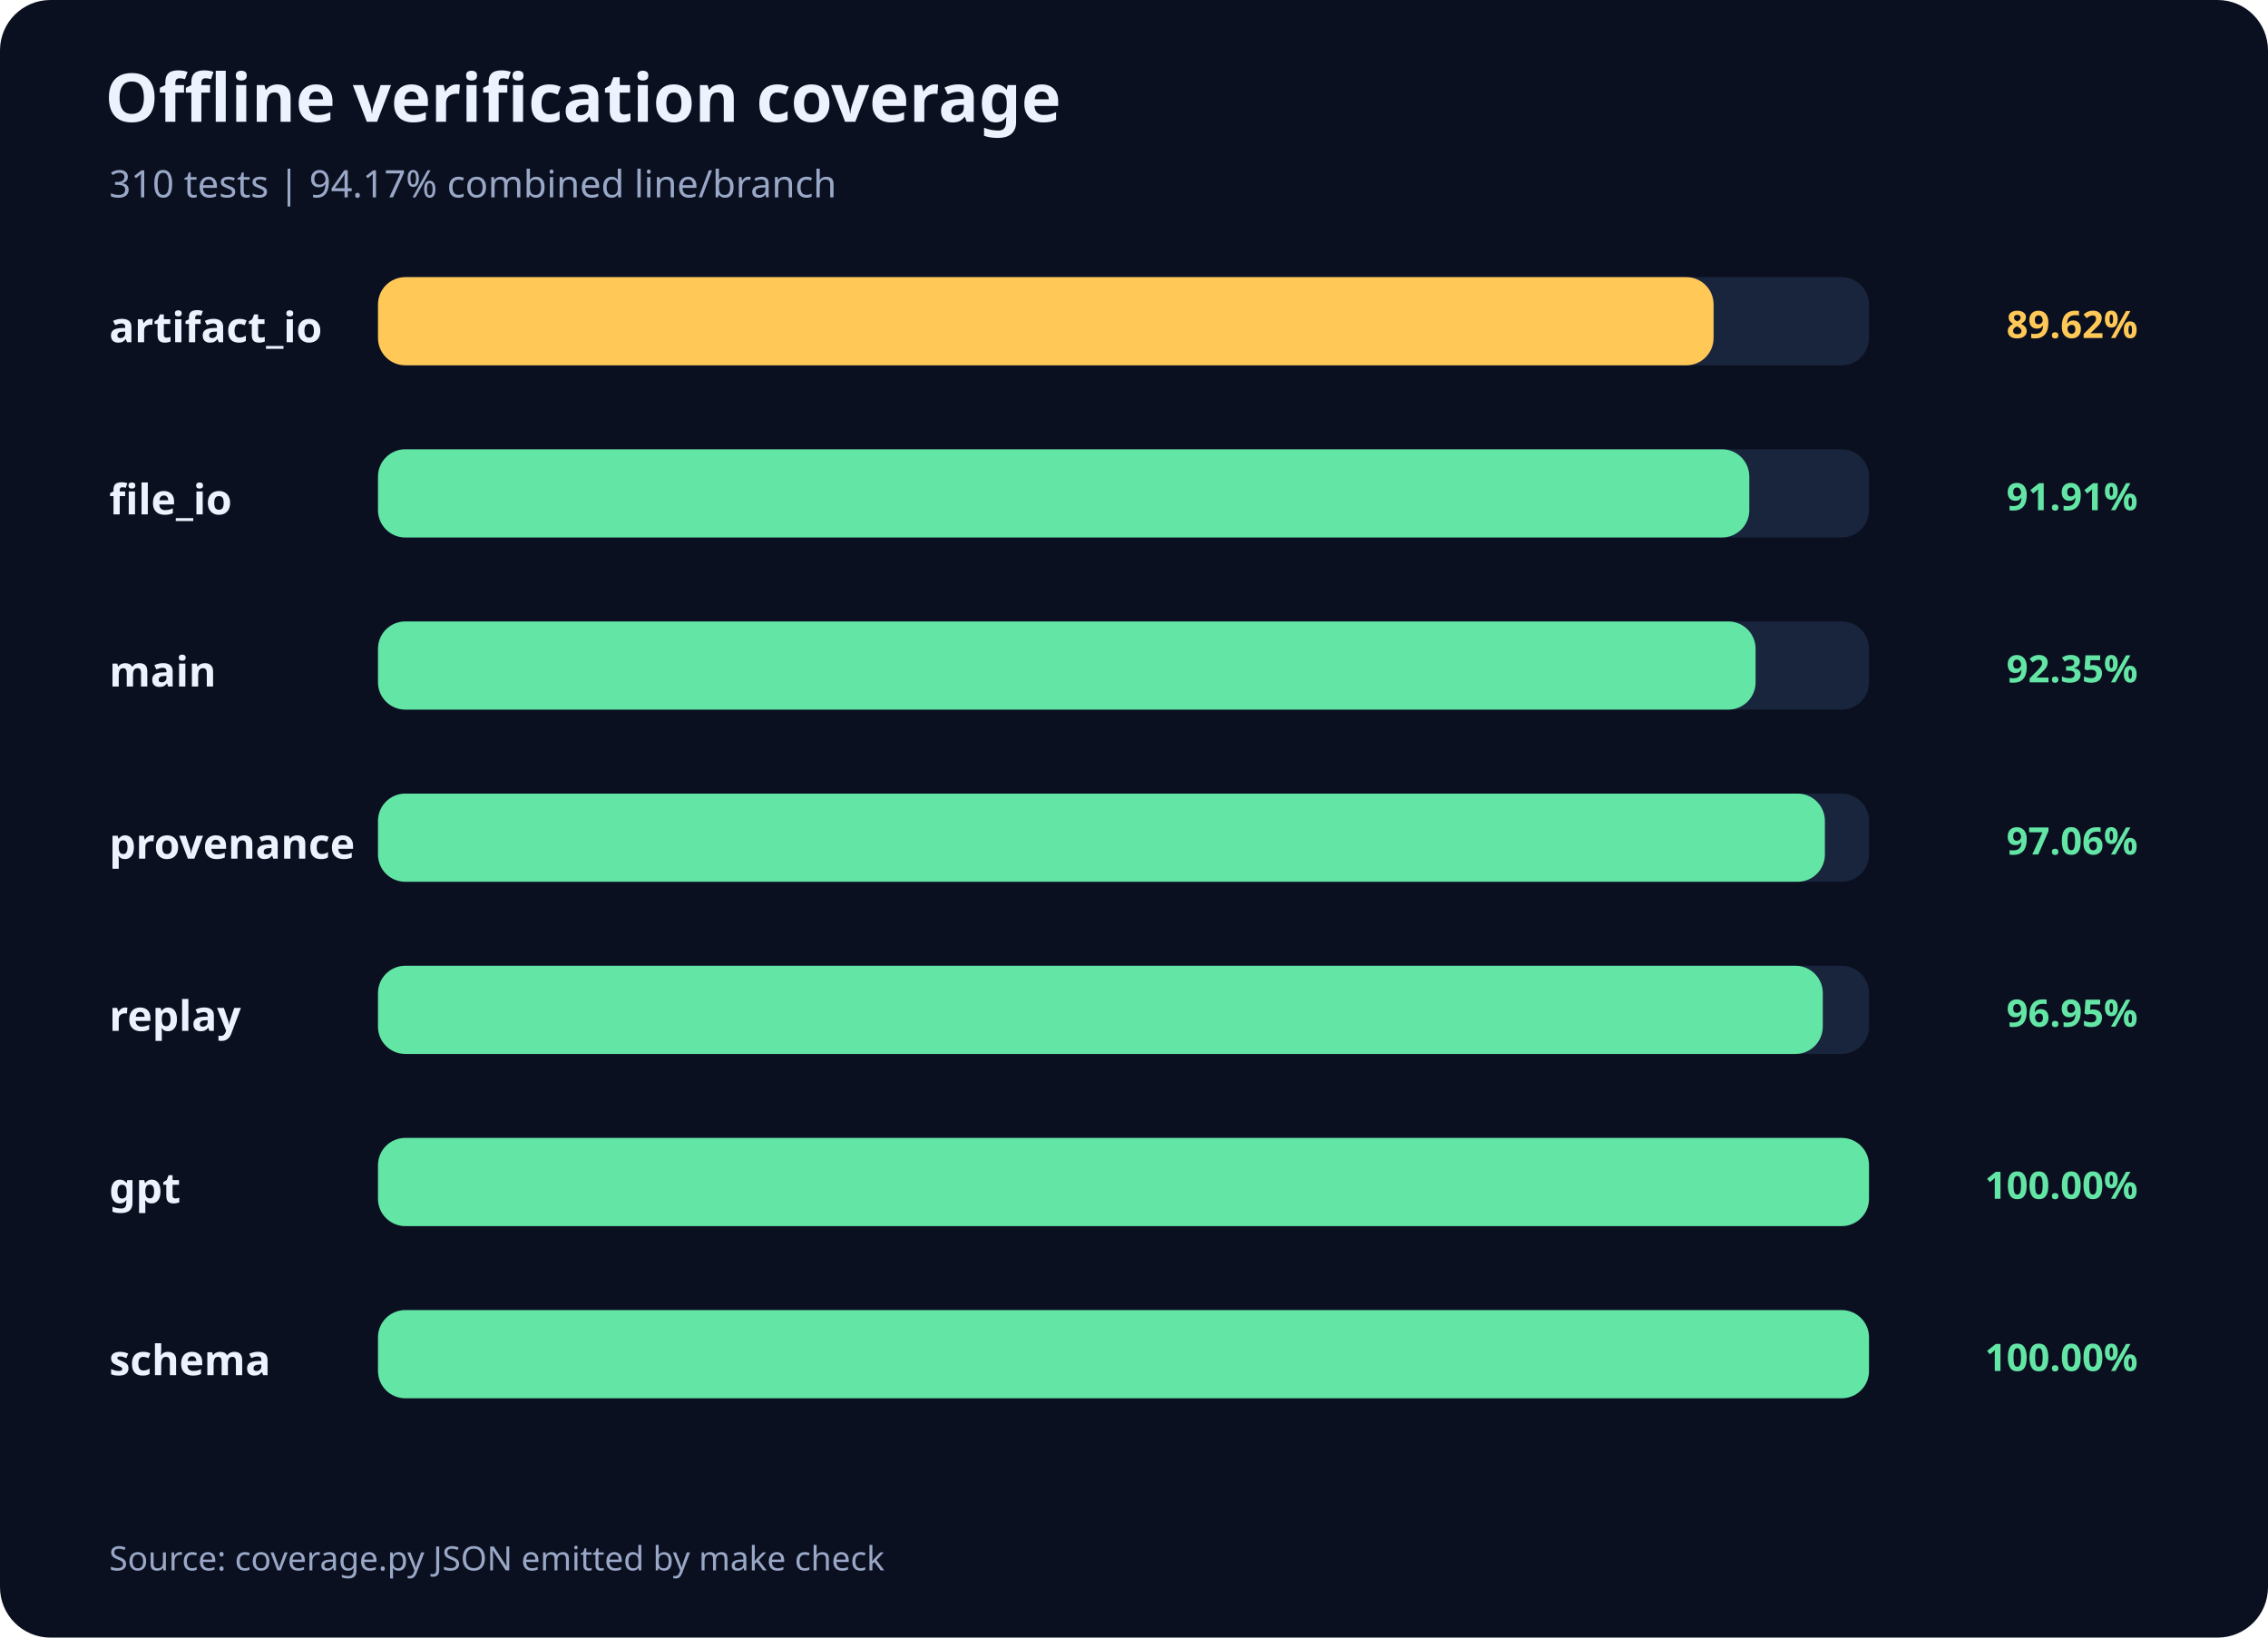
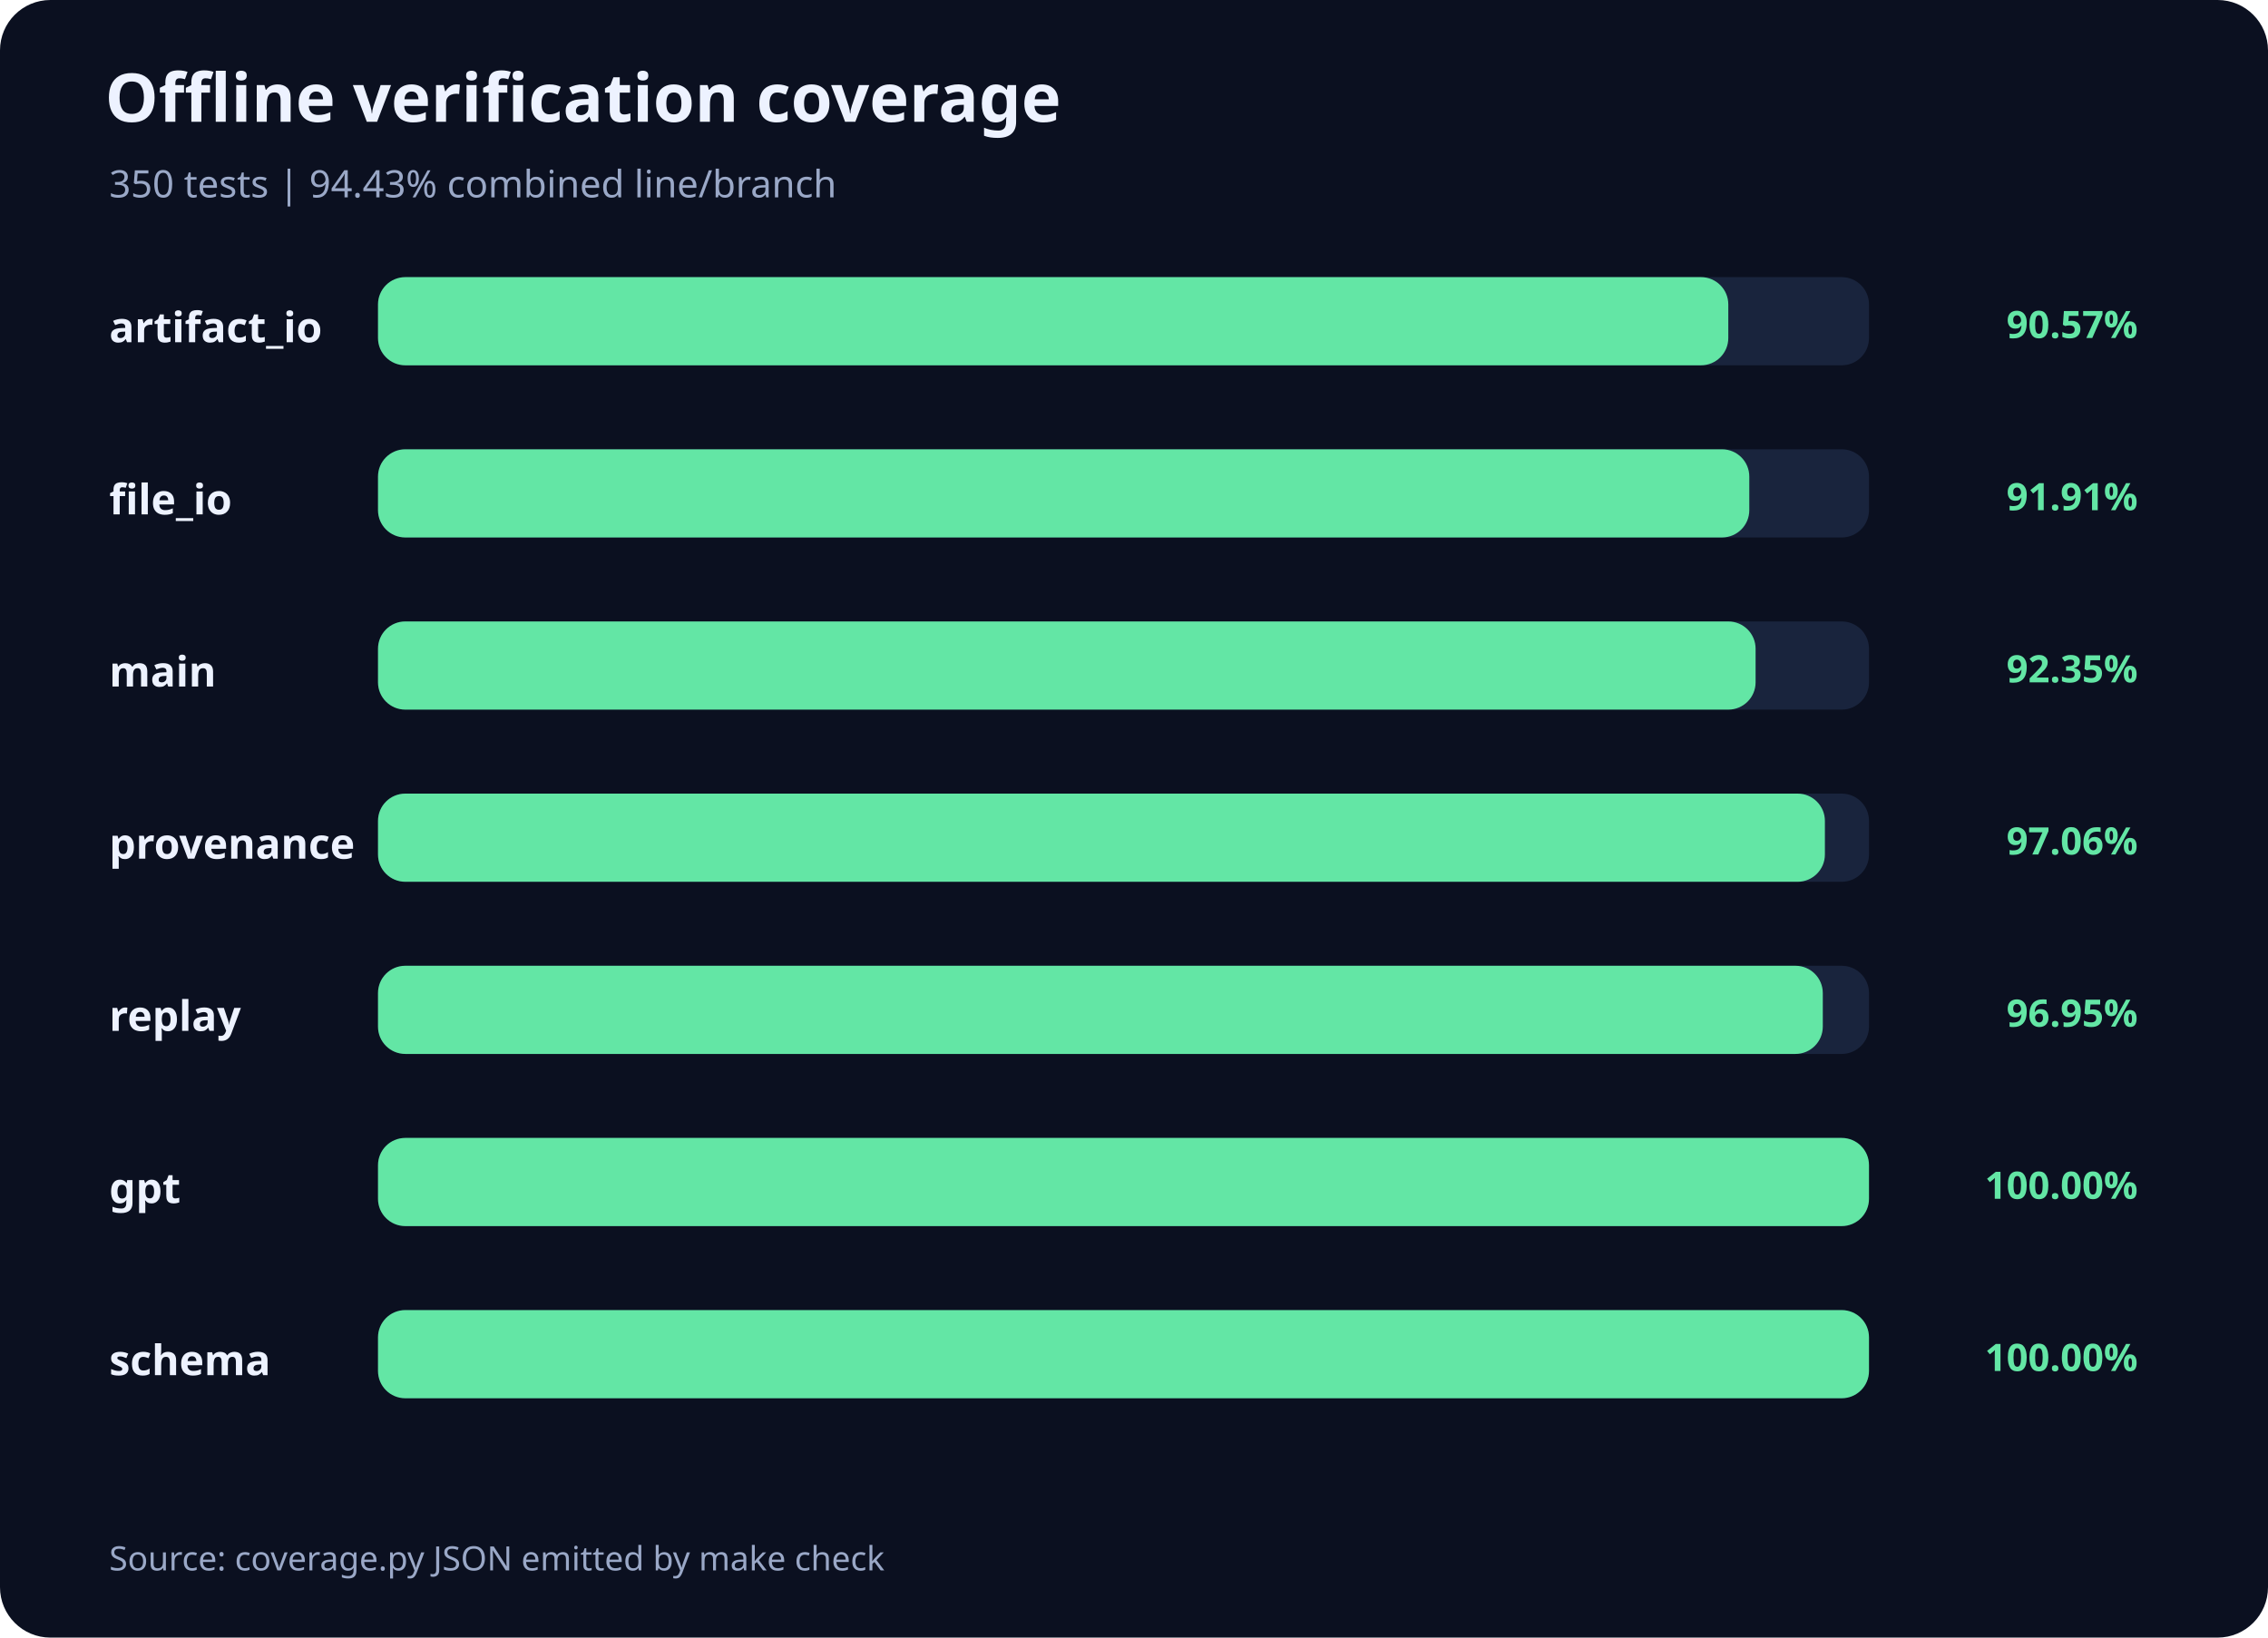
<svg xmlns="http://www.w3.org/2000/svg" width="1080" height="780" viewBox="0 0 1080 780" role="img" aria-labelledby="title description">
  <rect width="1080" height="780" rx="24" fill="#0b1020" />
  <text x="50" y="58" text-anchor="start" font-family="system-ui, sans-serif" font-size="32" font-weight="600" fill="#edf2ff">Offline verification coverage</text>
-   <text x="52" y="94" text-anchor="start" font-family="system-ui, sans-serif" font-size="18" font-weight="400" fill="#9aa8c7">310 tests  |  94.17% combined line/branch</text>
+   <text x="52" y="94" text-anchor="start" font-family="system-ui, sans-serif" font-size="18" font-weight="400" fill="#9aa8c7">350 tests  |  94.43% combined line/branch</text>
  <text x="52" y="163" text-anchor="start" font-family="system-ui, sans-serif" font-size="20" font-weight="600" fill="#edf2ff">artifact_io</text>
  <rect x="180" y="132" width="710" height="42" rx="13" fill="#19243d" />
-   <rect x="180" y="132" width="636" height="42" rx="13" fill="#ffc857" />
-   <text x="1018" y="161" text-anchor="end" font-family="system-ui, sans-serif" font-size="18" font-weight="600" fill="#ffc857">89.62%</text>
+   <rect x="180" y="132" width="643" height="42" rx="13" fill="#63e6a5" />
+   <text x="1018" y="161" text-anchor="end" font-family="system-ui, sans-serif" font-size="18" font-weight="600" fill="#63e6a5">90.57%</text>
  <text x="52" y="245" text-anchor="start" font-family="system-ui, sans-serif" font-size="20" font-weight="600" fill="#edf2ff">file_io</text>
  <rect x="180" y="214" width="710" height="42" rx="13" fill="#19243d" />
  <rect x="180" y="214" width="653" height="42" rx="13" fill="#63e6a5" />
  <text x="1018" y="243" text-anchor="end" font-family="system-ui, sans-serif" font-size="18" font-weight="600" fill="#63e6a5">91.91%</text>
  <text x="52" y="327" text-anchor="start" font-family="system-ui, sans-serif" font-size="20" font-weight="600" fill="#edf2ff">main</text>
  <rect x="180" y="296" width="710" height="42" rx="13" fill="#19243d" />
  <rect x="180" y="296" width="656" height="42" rx="13" fill="#63e6a5" />
  <text x="1018" y="325" text-anchor="end" font-family="system-ui, sans-serif" font-size="18" font-weight="600" fill="#63e6a5">92.35%</text>
  <text x="52" y="409" text-anchor="start" font-family="system-ui, sans-serif" font-size="20" font-weight="600" fill="#edf2ff">provenance</text>
  <rect x="180" y="378" width="710" height="42" rx="13" fill="#19243d" />
  <rect x="180" y="378" width="689" height="42" rx="13" fill="#63e6a5" />
  <text x="1018" y="407" text-anchor="end" font-family="system-ui, sans-serif" font-size="18" font-weight="600" fill="#63e6a5">97.06%</text>
  <text x="52" y="491" text-anchor="start" font-family="system-ui, sans-serif" font-size="20" font-weight="600" fill="#edf2ff">replay</text>
  <rect x="180" y="460" width="710" height="42" rx="13" fill="#19243d" />
  <rect x="180" y="460" width="688" height="42" rx="13" fill="#63e6a5" />
  <text x="1018" y="489" text-anchor="end" font-family="system-ui, sans-serif" font-size="18" font-weight="600" fill="#63e6a5">96.95%</text>
  <text x="52" y="573" text-anchor="start" font-family="system-ui, sans-serif" font-size="20" font-weight="600" fill="#edf2ff">gpt</text>
  <rect x="180" y="542" width="710" height="42" rx="13" fill="#19243d" />
  <rect x="180" y="542" width="710" height="42" rx="13" fill="#63e6a5" />
  <text x="1018" y="571" text-anchor="end" font-family="system-ui, sans-serif" font-size="18" font-weight="600" fill="#63e6a5">100.00%</text>
  <text x="52" y="655" text-anchor="start" font-family="system-ui, sans-serif" font-size="20" font-weight="600" fill="#edf2ff">schema</text>
  <rect x="180" y="624" width="710" height="42" rx="13" fill="#19243d" />
  <rect x="180" y="624" width="710" height="42" rx="13" fill="#63e6a5" />
  <text x="1018" y="653" text-anchor="end" font-family="system-ui, sans-serif" font-size="18" font-weight="600" fill="#63e6a5">100.00%</text>
  <text x="52" y="748" text-anchor="start" font-family="system-ui, sans-serif" font-size="16" font-weight="400" fill="#9aa8c7">Source: coverage.py JSON emitted by make check</text>
</svg>
